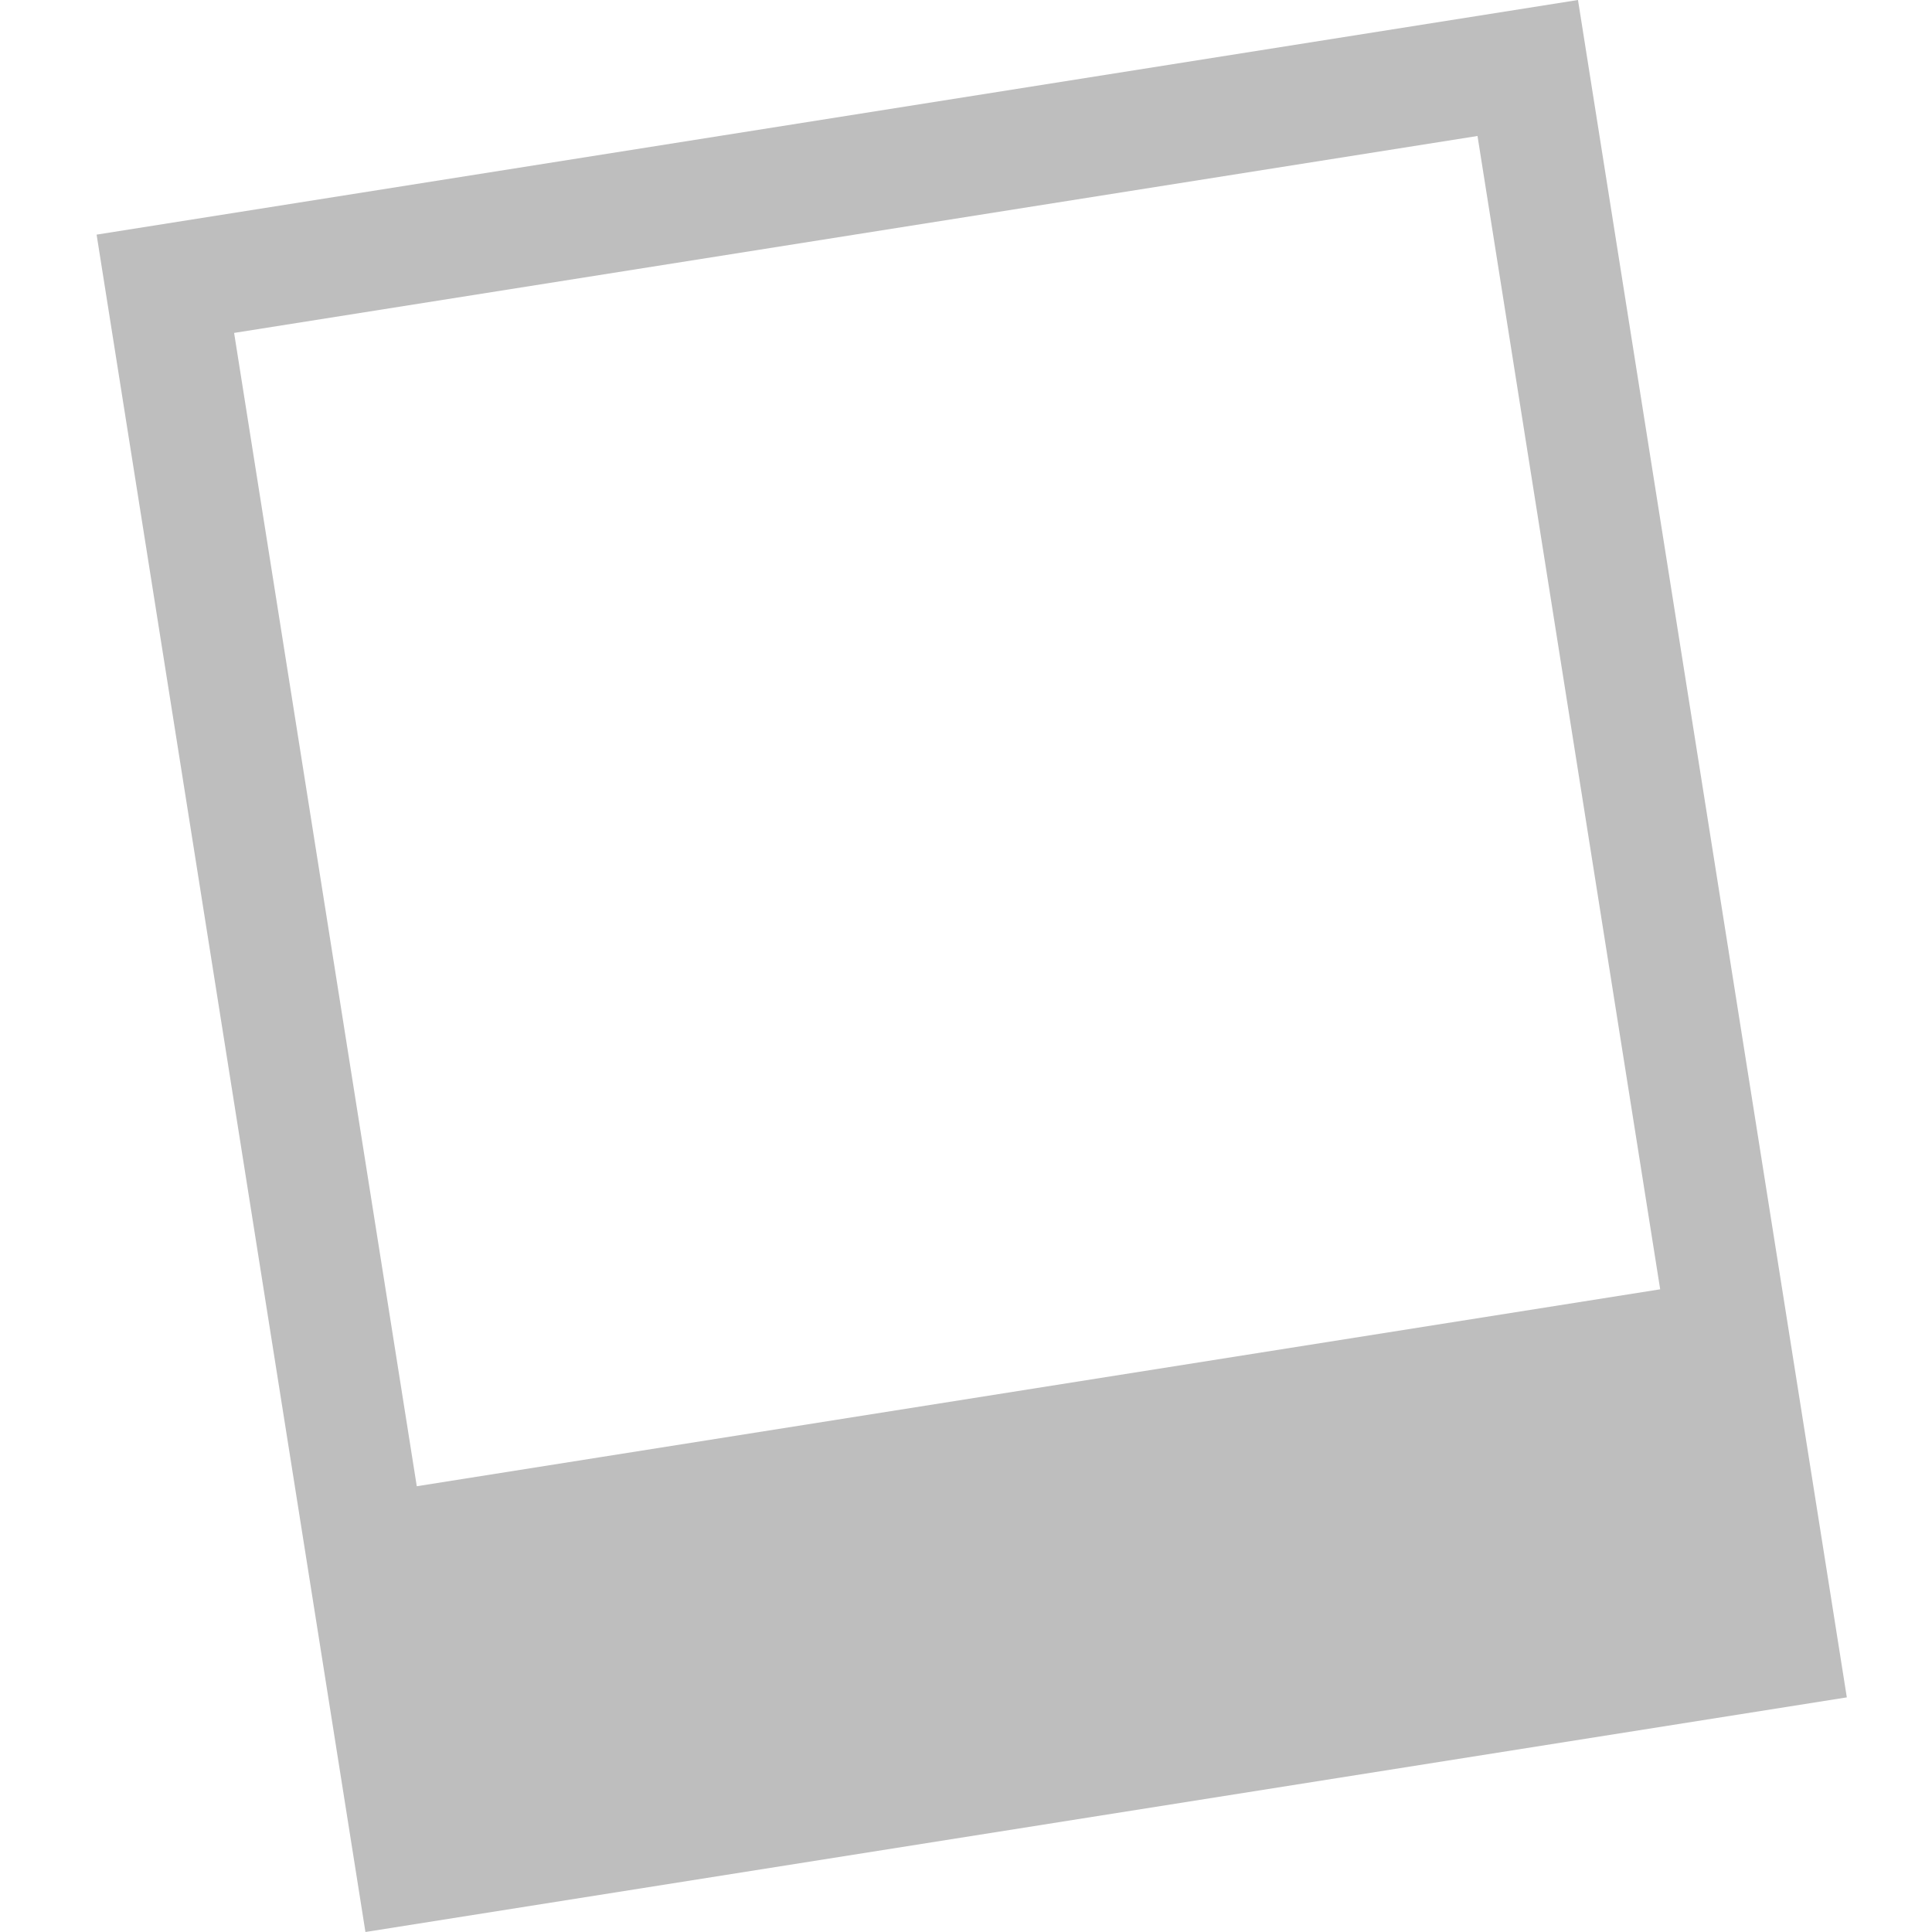
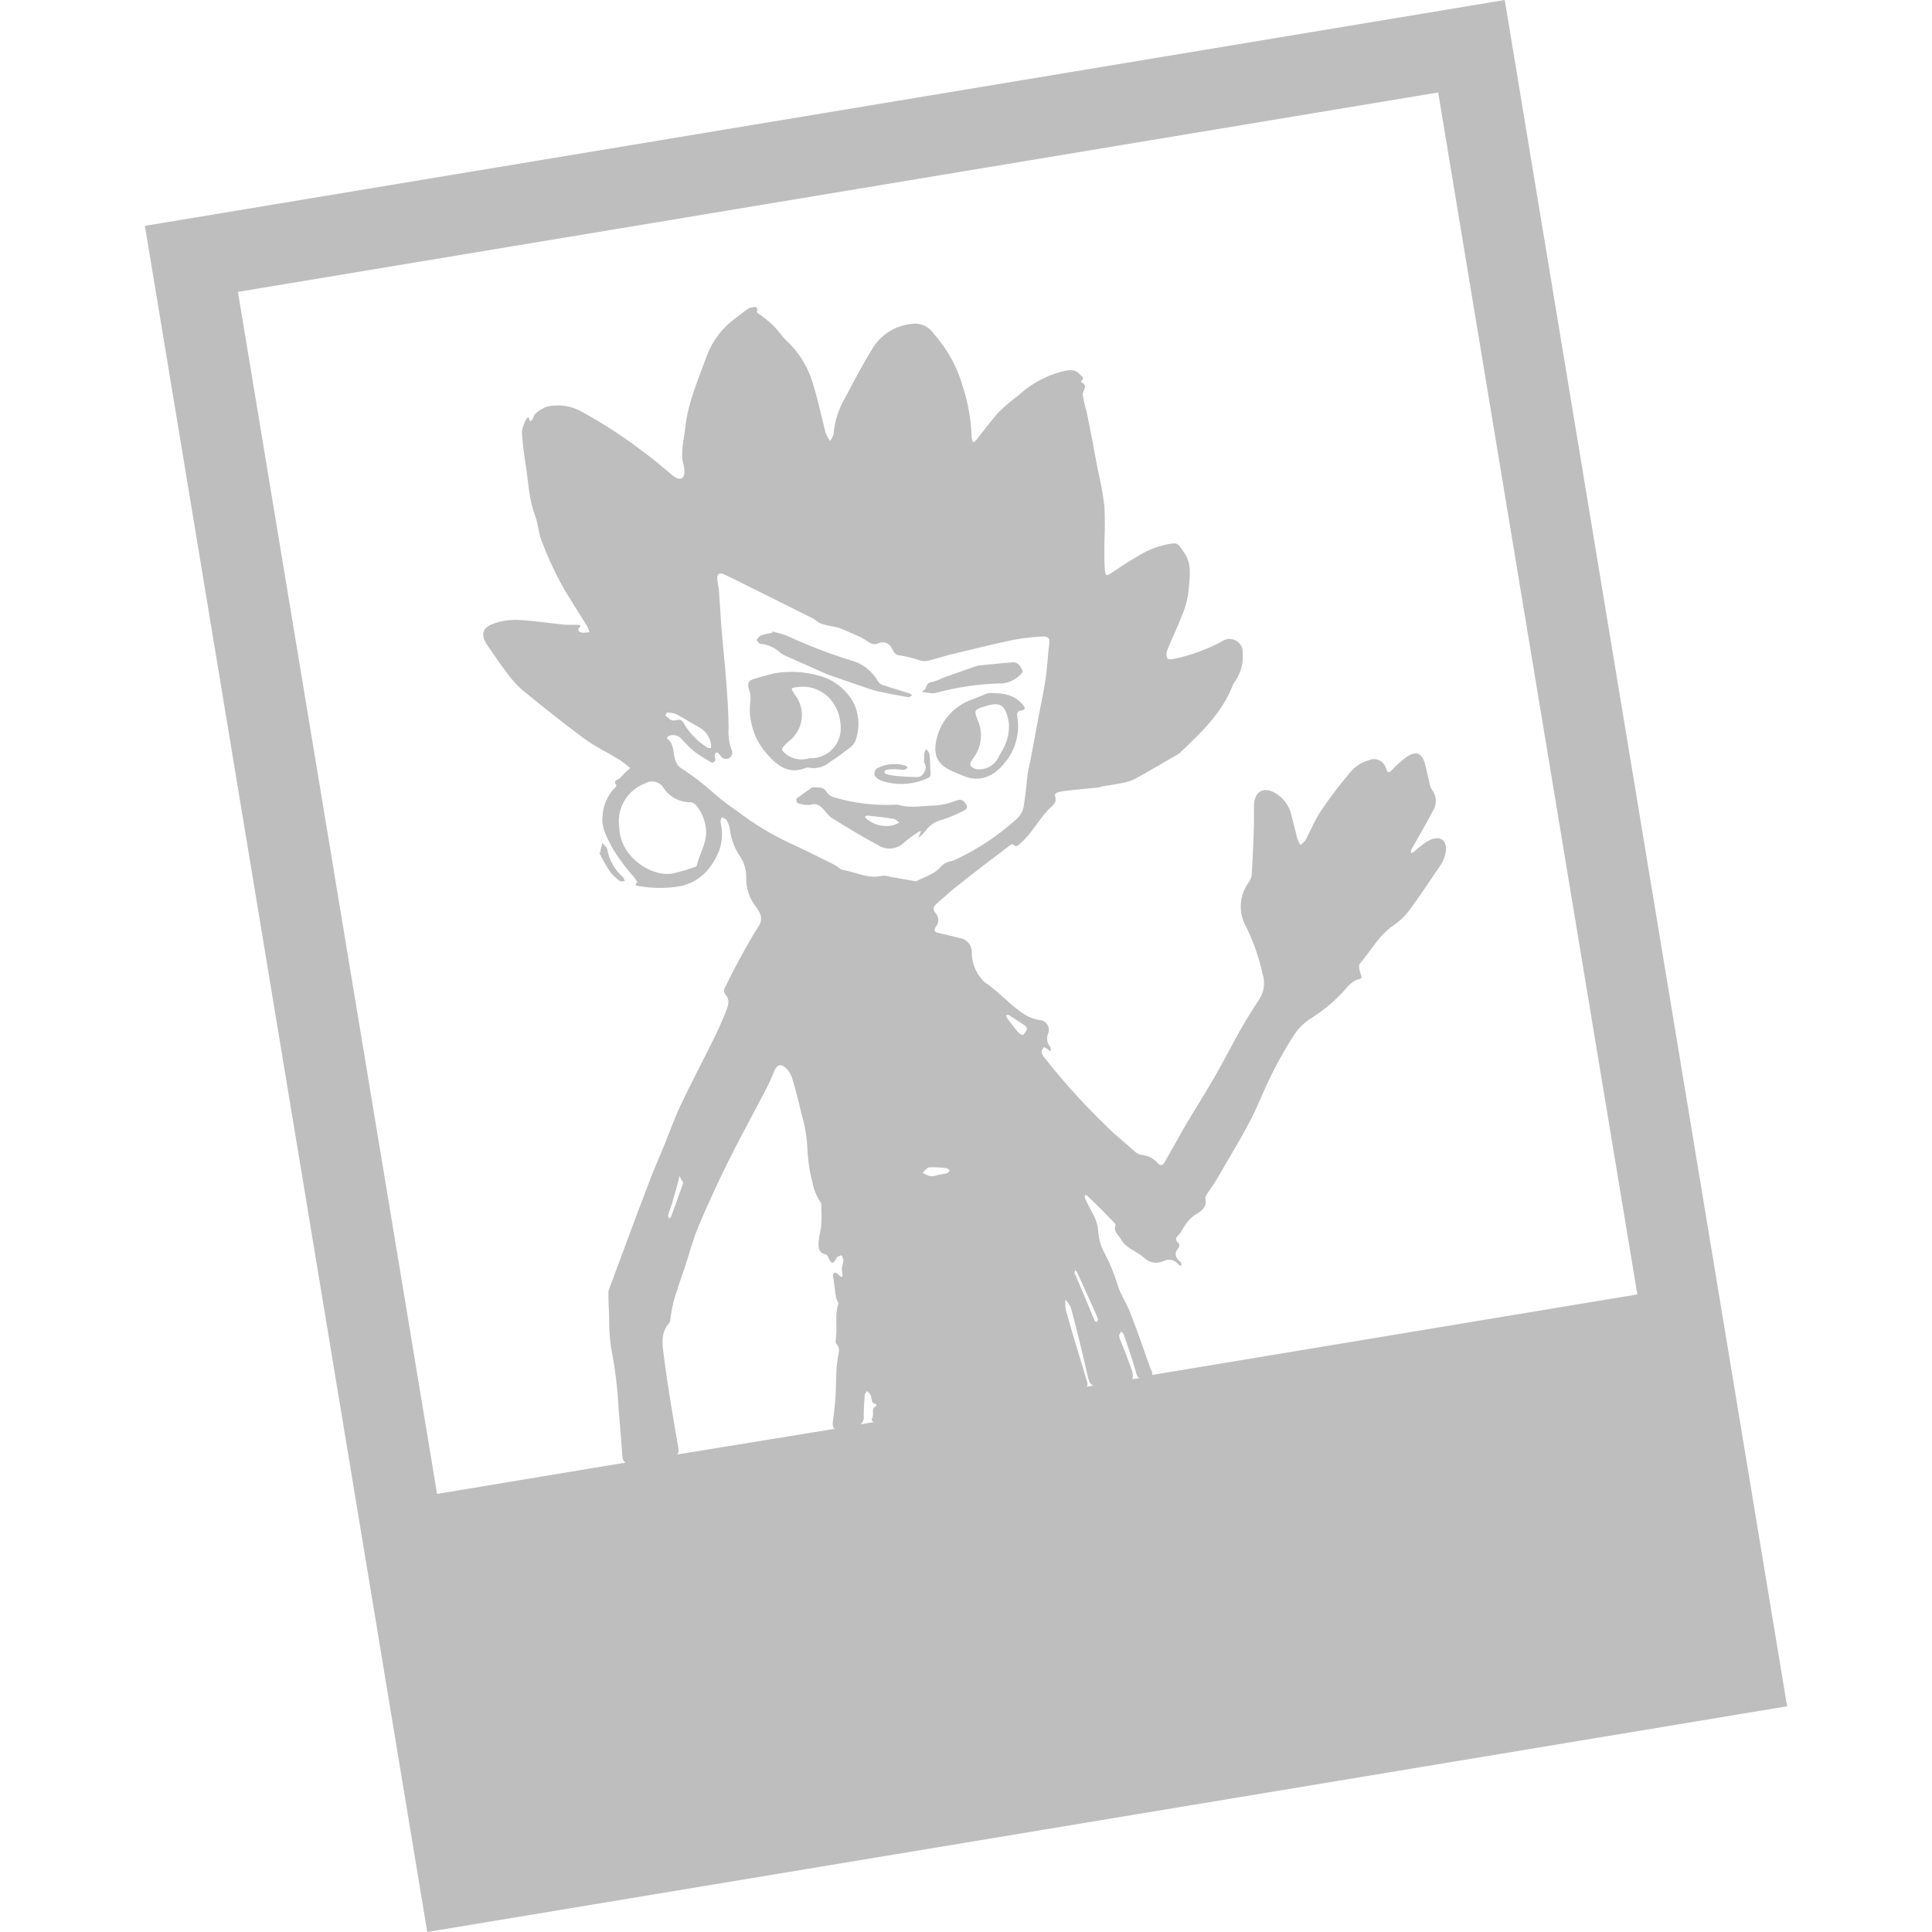
- <svg xmlns="http://www.w3.org/2000/svg" width="100" height="100" viewBox="0 0 100 100" version="1.1">
-   <g style="fill:#bebebe;fill-rule:evenodd;stroke:none" transform="matrix(0.6220322,0,0,0.6220336,4.421302,-0.09844252) translate(-140,-210) rotate(-9,1531.329,-759.2591)">
-     <path d="M 128.148,122.763 V 143 H 3.344 V 0 H 128.148 Z M 118.12,9.868 H 13.366 V 107.033 H 118.12 Z" />
+ <svg xmlns="http://www.w3.org/2000/svg" height="100" width="100" version="1.1" viewBox="0 0 100 100">
+   <defs>
+     <style>.cls-1{fill:#bebebe;}</style>
+   </defs>
+   <g transform="matrix(0.3681247,0,0,0.36865,7.5,63.12394)">
+     <path class="cls-1" d="m 111.03,20.48 q -0.41,-4 -0.79,-8.09 c -0.07,-0.79 -0.56,-1.63 0.25,-2.35 0,0 0,-0.27 -0.09,-0.41 l -1.36,-3.9 -0.27,-0.76 c -0.14,0.29 -0.29,0.59 -0.42,0.89 0,0.06 0,0.15 0.06,0.23 a 21.38,21.38 0 0 1 0.58,2.36 c 0.33,2.53 0.65,5.05 0.89,7.59 0.19,2.05 0.24,4.12 0.37,6.27 0.12,0.26 0.27,0.58 0.44,0.89 0,0.07 0.21,0.06 0.32,0.09 0,-0.57 0.89,-0.94 0.31,-1.67 a 2.22,2.22 0 0 1 -0.29,-1.14 z" />
+     <path class="cls-1" d="m 65.42,-48.8 a 6.36,6.36 0 0 0 1.4,1.28 c 0.14,0.11 0.43,0 0.66,0 -0.09,-0.19 -0.13,-0.45 -0.27,-0.57 a 6.59,6.59 0 0 1 -2.19,-3.86 c -0.08,-0.34 -0.45,-0.62 -0.69,-0.92 -0.09,0.35 -0.2,0.71 -0.28,1.07 a 0.69,0.69 0 0 0 0,0.24 l -0.16,0.08 a 28.84,28.84 0 0 0 1.53,2.68 z" />
+     <path class="cls-1" d="m 107.66,21.13 a 1.57,1.57 0 0 0 -0.32,0.41 2.32,2.32 0 0 0 0.1,2.28 c 0.29,0.42 0.6,0.84 0.9,1.26 0.1,-0.51 0.2,-1 0.25,-1.25 -0.27,-1 -0.45,-1.69 -0.65,-2.36 -0.04,-0.13 -0.18,-0.23 -0.28,-0.34 z" />
+     <path class="cls-1" d="m 115.83,-91.52 c 0.67,-2.9 1.11,-5.87 2.36,-8.62 a 18,18 0 0 0 0.85,-2.85 c 0,-0.11 -0.09,-0.26 -0.13,-0.4 -0.09,0.07 -0.21,0.13 -0.25,0.22 -0.53,1.32 -1.08,2.64 -1.57,4 -0.32,0.88 -0.55,1.78 -0.82,2.68 -0.16,0.52 -0.34,1 -0.46,1.56 -0.12,0.56 -0.19,1 -0.27,1.52 -0.11,0.7 -0.22,1.41 -0.33,2.16 l 0.3,0.43 a 3,3 0 0 0 0.32,-0.7 z" />
+     <path class="cls-1" d="m 91.09,-112.11 h 0.12 c 0.3,1.22 0.59,2.44 0.91,3.65 0,0.15 0.28,0.24 0.41,0.38 0.13,0.14 0.18,0.23 0.27,0.34 0,-0.15 0.11,-0.31 0.07,-0.44 -0.31,-1.22 -0.64,-2.43 -1,-3.64 -0.36,-1.21 -0.73,-2.53 -1.13,-3.78 -0.06,-0.18 -0.31,-0.29 -0.47,-0.44 a 3,3 0 0 0 0.07,0.52 c 0.23,1.12 0.49,2.26 0.75,3.41 z" />
+     <path class="cls-1" d="m 87.57,-65.25 c 1.39,1.54 2.94,2.76 5.23,1.88 a 1,1 0 0 1 0.59,-0.07 3.42,3.42 0 0 0 2.89,-0.79 c 1,-0.61 1.9,-1.29 2.81,-2 a 2.28,2.28 0 0 0 0.82,-1 6.85,6.85 0 0 0 -0.11,-5 7.71,7.71 0 0 0 -4.92,-4.1 14,14 0 0 0 -6.54,-0.33 c -0.89,0.24 -1.78,0.46 -2.66,0.74 -0.88,0.28 -1,0.62 -0.72,1.55 a 3.45,3.45 0 0 1 0.19,1.38 9.45,9.45 0 0 0 2.42,7.74 z m 2.32,-1.27 c 0.2,-0.19 0.38,-0.41 0.59,-0.59 a 4.61,4.61 0 0 0 0.94,-6.54 c -0.68,-1 -0.67,-1 0.49,-1.13 2.83,-0.35 5.83,1.76 5.93,5.71 a 4.19,4.19 0 0 1 -4.42,4.3 3.54,3.54 0 0 1 -3.34,-0.63 c -0.51,-0.4 -0.67,-0.69 -0.19,-1.12 z" />
+     <path class="cls-1" d="m 113.95,-58.78 a 10.38,10.38 0 0 1 -2.64,0.64 c -1.8,0 -3.62,0.45 -5.41,-0.1 a 1.24,1.24 0 0 0 -0.47,0 25.83,25.83 0 0 1 -8.39,-1 1.92,1.92 0 0 1 -1.16,-0.74 c -0.42,-0.81 -1.08,-0.68 -2.06,-0.71 -0.6,0.42 -1.42,1 -2.19,1.57 -0.09,0.07 0,0.6 0.08,0.62 a 3.75,3.75 0 0 0 1.85,0.27 c 1.08,-0.35 1.55,0.31 2.11,0.92 a 4.43,4.43 0 0 0 0.9,0.93 c 2.15,1.31 4.29,2.63 6.51,3.81 a 2.92,2.92 0 0 0 3.64,-0.35 18.76,18.76 0 0 1 2,-1.47 1.84,1.84 0 0 1 0.43,-0.17 l -0.21,0.48 c -0.06,0.14 -0.13,0.27 -0.2,0.4 a 1.25,1.25 0 0 0 0.38,-0.2 5.4,5.4 0 0 0 0.64,-0.71 4.11,4.11 0 0 1 2.43,-1.57 19.25,19.25 0 0 0 2.93,-1.25 c 0.7,-0.32 0.52,-0.75 0.1,-1.22 -0.42,-0.47 -0.8,-0.3 -1.27,-0.15 z m -8.77,3.45 c -0.06,0 -0.15,0 -0.12,0 a 4.31,4.31 0 0 1 -3.56,-0.9 1.28,1.28 0 0 1 -0.28,-0.36 c 0.13,0 0.26,-0.14 0.38,-0.13 1.22,0.13 2.44,0.26 3.64,0.46 0.3,0 0.56,0.34 0.84,0.52 z" />
+     <path class="cls-1" d="m 118.56,-73.92 c -0.72,0.29 -1.49,0.61 -2.26,0.91 a 7.65,7.65 0 0 0 -5,5.62 c -0.49,2.13 0.1,3.46 2.08,4.38 0.61,0.28 1.24,0.53 1.87,0.78 2.26,0.91 4.26,-0.14 5.58,-1.83 a 7.93,7.93 0 0 0 1.84,-6.48 c -0.08,-0.41 -0.09,-0.82 0.47,-0.91 0.87,-0.13 0.58,-0.52 0.21,-0.94 -1.29,-1.46 -3.01,-1.55 -4.79,-1.53 z m 2.15,7.78 c -0.24,0.46 -0.54,0.88 -0.76,1.35 a 3,3 0 0 1 -3,1.56 c -0.91,-0.21 -1.15,-0.7 -0.59,-1.39 a 5.3,5.3 0 0 0 0.68,-5.62 c -0.47,-1.23 -0.38,-1.37 0.88,-1.76 l 0.34,-0.1 c 2,-0.65 2.84,-0.16 3.23,2.5 a 6.67,6.67 0 0 1 -0.78,3.46 z" />
+     <path class="cls-1" d="m 86.54,-80.84 a 4.73,4.73 0 0 1 2.8,1.26 4.75,4.75 0 0 0 1.16,0.61 c 1.67,0.75 3.35,1.5 5,2.23 0.55,0.24 1.12,0.42 1.68,0.62 l 2.14,0.74 c 0.68,0.23 1.36,0.47 2,0.69 0.64,0.22 1.27,0.42 1.92,0.56 1.36,0.3 2.73,0.56 4.11,0.79 0.16,0 0.36,-0.19 0.55,-0.3 a 2.7,2.7 0 0 0 -0.5,-0.27 c -1.21,-0.38 -2.43,-0.73 -3.64,-1.13 a 1.43,1.43 0 0 1 -0.71,-0.57 6.13,6.13 0 0 0 -3.82,-2.91 72.18,72.18 0 0 1 -9,-3.47 17.79,17.79 0 0 0 -2,-0.58 v 0.18 a 14,14 0 0 0 -1.61,0.37 c -0.25,0.09 -0.42,0.41 -0.62,0.62 0.09,0.22 0.34,0.54 0.54,0.56 z" />
+     <path class="cls-1" d="m 111.22,-73.95 a 38,38 0 0 1 9.41,-1.33 4.31,4.31 0 0 0 2.71,-1.47 0.53,0.53 0 0 0 0,-0.43 c -0.26,-0.55 -0.59,-1.11 -1.3,-1.06 -1.51,0.11 -3,0.28 -4.93,0.46 -1.39,0.49 -3.15,1.09 -4.9,1.72 a 7.47,7.47 0 0 1 -1.66,0.62 c -0.83,0.07 -0.52,1 -1.16,1.19 0,0 -0.07,0.12 -0.11,0.18 0.42,0.06 0.83,0.13 1.25,0.16 a 1.87,1.87 0 0 0 0.69,-0.04 z" />
+     <path class="cls-1" d="m 108.62,-62.13 c -1,0 -1.9,-0.07 -2.85,-0.14 a 9.86,9.86 0 0 1 -1.52,-0.26 0.46,0.46 0 0 1 -0.26,-0.33 0.44,0.44 0 0 1 0.3,-0.29 5.45,5.45 0 0 1 1.07,-0.08 c 0.48,0 1,0.09 1.43,0.08 0.15,0 0.3,-0.2 0.45,-0.31 -0.1,-0.09 -0.2,-0.25 -0.32,-0.28 a 5.33,5.33 0 0 0 -4,0.4 1,1 0 0 0 -0.31,1 2,2 0 0 0 1.08,0.77 8.86,8.86 0 0 0 5.75,-0.14 c 1.08,-0.46 1.11,-0.33 1,-1.51 -0.08,-0.7 0,-1.42 -0.13,-2.11 0,-0.27 -0.31,-0.5 -0.47,-0.74 a 2.39,2.39 0 0 0 -0.28,0.69 c 0,0.43 0,0.87 0,1.3 h 0.09 a 3,3 0 0 1 0.14,0.57 c -0.08,0.78 -0.58,1.42 -1.17,1.38 z" />
+     <path class="cls-1" d="m 99.82,-21.63 a 9.6,9.6 0 0 1 -0.78,-2.87 23.64,23.64 0 0 0 -1,-6.44 c -0.06,-0.24 -0.38,-0.41 -0.58,-0.61 -0.12,0.24 -0.35,0.5 -0.33,0.73 0.16,1.6 0.41,3.19 0.55,4.79 0.19,2.33 1.29,4.52 1.06,6.92 0,0.15 0.17,0.33 0.26,0.49 0.15,-0.16 0.31,-0.31 0.45,-0.48 0.14,-0.17 -0.05,-1.08 0.46,-0.16 0.06,0.1 0.22,0.16 0.33,0.23 0,-0.1 0.14,-0.21 0.14,-0.31 0,-0.28 0,-0.56 -0.07,-1 -0.07,-0.44 -0.33,-0.81 -0.49,-1.29 z" />
+     <path class="cls-1" d="m 164.07,-42.52 c 0,0.07 0.1,0.17 0.16,0.26 0.08,-0.08 0.23,-0.16 0.23,-0.23 0,-0.47 -0.05,-0.94 -0.08,-1.41 l 0.15,-0.09 c -0.29,-0.65 -0.57,-1.32 -0.91,-2 0,-0.07 -0.55,-0.06 -0.62,0.06 a 2.5,2.5 0 0 0 0.43,2.29 c 0.48,0.3 0.79,0.53 0.64,1.12 z" />
+     <path class="cls-1" d="m 191.2,-171.23 -191.2,31.71 39.7,239.55 191.2,-31.69 z M 73.56,-0.62 c 0.16,-0.57 0.4,-1.11 0.57,-1.68 0.31,-1.05 0.6,-2.1 0.89,-3.16 0.06,-0.22 0.09,-0.46 0.13,-0.68 0.11,0.21 0.21,0.42 0.32,0.62 a 3.21,3.21 0 0 0 0.21,0.3 c 0,0 0,0.08 0,0.11 q -0.82,2.34 -1.68,4.66 c 0,0.12 -0.2,0.21 -0.31,0.31 -0.04,-0.16 -0.17,-0.38 -0.13,-0.48 z M 74.81,32.99 c 0.23,-0.19 0.27,-0.5 0.18,-1 -0.72,-4.21 -1.46,-8.42 -2,-12.65 -0.2,-1.59 -0.58,-3.35 0.71,-4.79 a 1,1 0 0 0 0.18,-0.56 22,22 0 0 1 0.45,-2.45 c 0.48,-1.62 1,-3.2 1.58,-4.8 0.63,-1.93 1.14,-3.91 1.92,-5.77 1.27,-3 2.66,-6.06 4.13,-9 1.74,-3.5 3.63,-6.92 5.43,-10.38 0.42,-0.8 0.77,-1.63 1.11,-2.46 0.34,-0.83 0.94,-1.09 1.63,-0.4 a 3.45,3.45 0 0 1 0.87,1.39 c 0.49,1.64 0.93,3.3 1.3,5 a 19.21,19.21 0 0 1 0.84,4.8 23.32,23.32 0 0 0 0.75,5 7.47,7.47 0 0 0 1.08,2.62 0.59,0.59 0 0 1 0.13,0.33 c 0,0.9 0.09,1.81 0,2.72 0,0.75 -0.28,1.49 -0.34,2.24 -0.06,0.75 -0.25,1.81 1,2.08 0.12,0 0.24,0.22 0.3,0.35 0.34,0.78 0.66,1.27 1.19,0.11 0.08,-0.19 0.45,-0.24 0.69,-0.36 a 2,2 0 0 1 0.27,0.71 c 0,0.5 -0.3,1 -0.2,1.49 0.24,1.11 0,1 -0.68,0.37 -0.25,-0.22 -0.63,-0.16 -0.56,0.37 0.13,1 0.24,2 0.4,2.94 0,0.34 0.39,0.72 0.31,1 -0.5,1.55 -0.1,3.14 -0.32,4.7 0,0.26 -0.09,0.67 0,0.8 0.71,0.64 0.34,1.37 0.26,2.08 -0.06,0.55 -0.16,1.09 -0.18,1.64 -0.07,1.32 -0.06,2.64 -0.15,4 -0.08,1.15 -0.24,2.3 -0.38,3.44 0,0.46 0.05,0.73 0.35,0.82 z m -1.35,-104.17 a 3.15,3.15 0 0 1 1.27,0.23 c 1.13,0.6 2.2,1.3 3.32,1.91 a 3.15,3.15 0 0 1 1.54,2.3 2.54,2.54 0 0 1 0,0.55 c -0.18,0 -0.41,0 -0.54,-0.1 a 10,10 0 0 1 -3.05,-3 c -0.48,-0.88 -0.65,-1 -1.39,-0.81 -0.74,0.19 -1,-0.41 -1.44,-0.66 0.08,-0.12 0.17,-0.43 0.29,-0.42 z m -3.12,9.94 a 1.88,1.88 0 0 1 2.59,0.65 4.48,4.48 0 0 0 3.53,2 1.28,1.28 0 0 1 1,0.36 6.28,6.28 0 0 1 1.46,3.93 c -0.06,1.66 -0.93,3 -1.32,4.57 a 0.3,0.3 0 0 1 -0.15,0.18 22.52,22.52 0 0 1 -3.46,1 c -3,0.36 -7.18,-2.49 -7.28,-6.44 a 5.67,5.67 0 0 1 3.63,-6.25 z m 4.92,-2.23 a 2.19,2.19 0 0 1 -0.7,-1.08 c -0.34,-1 -0.08,-2.25 -1.17,-3 a 0.64,0.64 0 0 1 0.18,-0.31 1.57,1.57 0 0 1 1.91,0.41 19.57,19.57 0 0 0 1.78,1.75 23.93,23.93 0 0 0 2.5,1.58 c 0.06,0 0.4,-0.21 0.44,-0.37 0.04,-0.16 -0.11,-0.46 -0.09,-0.69 0.02,-0.23 0.18,-0.3 0.28,-0.45 a 2.27,2.27 0 0 1 0.35,0.26 c 0.19,0.2 0.32,0.5 0.55,0.59 a 0.88,0.88 0 0 0 1.18,-1.21 7.55,7.55 0 0 1 -0.4,-3 c 0,-2.22 -0.18,-4.44 -0.34,-6.66 -0.16,-2.22 -0.43,-4.59 -0.62,-6.88 -0.15,-1.78 -0.23,-3.56 -0.37,-5.34 0,-0.67 -0.18,-1.33 -0.26,-2 -0.08,-0.67 0.21,-1.06 0.94,-0.72 1.52,0.7 3,1.46 4.51,2.21 q 4,2 7.92,3.94 c 0.43,0.21 0.77,0.59 1.21,0.77 a 10.74,10.74 0 0 0 1.51,0.37 5.78,5.78 0 0 1 1,0.22 c 1,0.38 1.9,0.8 2.84,1.21 a 6.49,6.49 0 0 1 1,0.56 c 0.56,0.39 1,0.74 1.82,0.36 a 1.37,1.37 0 0 1 1.79,0.77 c 0.19,0.37 0.53,0.9 0.84,0.92 a 17.47,17.47 0 0 1 3.28,0.81 2.48,2.48 0 0 0 1.2,-0.07 c 0.92,-0.23 1.82,-0.53 2.74,-0.76 3,-0.72 6,-1.48 9.08,-2.12 a 31.64,31.64 0 0 1 4.13,-0.47 c 0.57,0 1,0.19 0.87,0.95 -0.21,1.62 -0.27,3.26 -0.5,4.87 -0.27,1.82 -0.65,3.61 -1,5.41 -0.38,2 -0.75,4.08 -1.14,6.12 -0.12,0.61 -0.3,1.21 -0.38,1.83 -0.21,1.59 -0.31,3.21 -0.6,4.79 a 3.1,3.1 0 0 1 -1,1.68 34.65,34.65 0 0 1 -8.43,5.62 2.5,2.5 0 0 1 -0.54,0.23 2.82,2.82 0 0 0 -1.82,1 c -0.83,0.91 -2.23,1.3 -3.32,1.88 l -3.67,-0.64 a 2.87,2.87 0 0 0 -1.06,-0.14 c -2,0.49 -3.69,-0.51 -5.52,-0.81 -0.43,-0.07 -0.78,-0.51 -1.21,-0.72 -2,-1 -4,-2 -6,-2.92 a 40.11,40.11 0 0 1 -7.77,-4.68 31.33,31.33 0 0 1 -3.1,-2.37 36,36 0 0 0 -4.85,-3.7 z m 36.18,57.23 a 3.25,3.25 0 0 1 -1,0.15 4.43,4.43 0 0 1 -1.1,-0.48 c 0.31,-0.26 0.61,-0.73 0.94,-0.76 a 13.41,13.41 0 0 1 2.45,0.12 c 0.15,0 0.29,0.22 0.43,0.34 -0.13,0.13 -0.24,0.33 -0.4,0.38 -0.41,0.11 -0.85,0.15 -1.28,0.22 z m -10.83,35 a 1.21,1.21 0 0 0 0.46,-1.12 c 0,-1 0.06,-2 0.14,-3 0,-0.2 0.22,-0.38 0.33,-0.57 a 4.81,4.81 0 0 1 0.44,0.47 c 0.31,0.44 0,1.28 0.85,1.38 a 0.65,0.65 0 0 1 0,0.28 c -0.81,0.3 -0.25,1.07 -0.54,1.58 -0.19,0.35 -0.06,0.58 0.24,0.64 z m 20.52,-57.49 c 0.1,0 0.24,0 0.31,0 0.8,0.5 1.59,1 2.37,1.55 0.08,0.06 0.11,0.2 0.23,0.41 a 3.33,3.33 0 0 1 -0.51,0.81 c -0.09,0.08 -0.52,-0.07 -0.66,-0.23 -0.59,-0.69 -1.13,-1.41 -1.67,-2.13 -0.09,-0.12 -0.06,-0.3 -0.08,-0.45 z m 11.28,52.21 c 0.15,-0.15 0.17,-0.37 0.07,-0.71 -1,-3.35 -2.06,-6.71 -3,-10.08 a 6.25,6.25 0 0 1 -0.06,-1.44 4.08,4.08 0 0 1 0.8,1.19 c 0.77,2.93 1.51,5.88 2.18,8.84 0.31,1.39 0.45,1.93 1,2 z m -1.7,-16 c 0,-0.06 0.07,-0.23 0.12,-0.38 a 1.67,1.67 0 0 1 0.26,0.35 q 1.38,3 2.74,6.06 a 2.29,2.29 0 0 1 0.18,0.56 0.33,0.33 0 0 1 -0.17,0.27 0.34,0.34 0 0 1 -0.29,-0.12 c -0.94,-2.26 -1.87,-4.47 -2.84,-6.74 z m 8.14,14.94 a 2.53,2.53 0 0 0 -0.07,-1.25 c -0.48,-1.37 -1,-2.72 -1.56,-4.08 a 2.37,2.37 0 0 1 -0.24,-0.8 c 0,-0.19 0.21,-0.38 0.32,-0.58 0.12,0.15 0.29,0.28 0.34,0.45 0.59,1.77 1.23,3.52 1.72,5.31 0.12,0.45 0.23,0.69 0.48,0.79 z m 2.54,-1.48 c -0.92,-2.63 -1.84,-5.27 -2.85,-7.87 -0.54,-1.39 -1.44,-2.67 -1.84,-4.09 a 24.17,24.17 0 0 0 -1.77,-4.27 7.16,7.16 0 0 1 -0.88,-2.92 5.78,5.78 0 0 0 -0.75,-2.57 C 132.9,-1.52 132.52,-2.27 132.16,-3.02 c 0,-0.1 0,-0.27 0,-0.41 0.11,0 0.26,0 0.33,0.08 l 1.72,1.66 c 0.64,0.64 1.28,1.29 1.91,1.95 0.15,0.16 0.4,0.41 0.36,0.53 -0.35,0.91 0.43,1.36 0.78,2 0.72,1.3 2.22,1.65 3.23,2.58 a 2.41,2.41 0 0 0 2.66,0.49 1.65,1.65 0 0 1 2.18,0.47 c 0.09,0.1 0.27,0.11 0.41,0.16 0,-0.18 0,-0.43 -0.11,-0.52 -0.72,-0.58 -1,-1.19 -0.29,-2 0.12,-0.13 0.13,-0.58 0,-0.66 -0.75,-0.59 -0.17,-0.93 0.18,-1.35 0.22,-0.27 0.36,-0.62 0.57,-0.9 a 5.37,5.37 0 0 1 1.45,-1.65 c 0.75,-0.47 1.89,-1 1.57,-2.39 -0.05,-0.21 0.17,-0.51 0.31,-0.74 0.34,-0.52 0.73,-1 1.05,-1.55 0.57,-0.92 1.1,-1.85 1.63,-2.78 1.17,-2 2.39,-4 3.46,-6.12 1.07,-2.12 1.81,-4.08 2.8,-6.08 a 58.83,58.83 0 0 1 3,-5.33 8,8 0 0 1 2.39,-2.54 22.46,22.46 0 0 0 4.53,-3.65 c 0.72,-0.75 1.31,-1.74 2.49,-2 0.44,-0.09 0.28,-0.39 0.16,-0.74 -0.12,-0.35 -0.34,-1.14 -0.12,-1.39 1.56,-1.8 2.68,-4 4.71,-5.38 a 9,9 0 0 0 2.16,-2 c 1.57,-2.12 3,-4.29 4.5,-6.49 a 4.66,4.66 0 0 0 0.73,-1.87 c 0.23,-1.56 -0.74,-2.3 -2.17,-1.68 a 7.22,7.22 0 0 0 -1.39,0.91 c -0.35,0.26 -0.67,0.57 -1,0.84 a 1.33,1.33 0 0 1 -0.32,0.11 1.21,1.21 0 0 1 0,-0.42 3.88,3.88 0 0 1 0.3,-0.52 c 0.95,-1.7 1.95,-3.38 2.84,-5.11 a 2.55,2.55 0 0 0 -0.2,-2.84 2.36,2.36 0 0 1 -0.34,-0.87 c -0.23,-0.93 -0.39,-1.87 -0.65,-2.79 -0.43,-1.48 -1.22,-1.83 -2.49,-1 a 13.11,13.11 0 0 0 -2.14,1.88 c -0.46,0.47 -0.6,0.47 -0.84,-0.18 a 1.74,1.74 0 0 0 -2.37,-1.2 5.39,5.39 0 0 0 -2.34,1.34 58.67,58.67 0 0 0 -4.37,5.68 c -0.89,1.3 -1.47,2.8 -2.23,4.19 a 3.29,3.29 0 0 1 -0.73,0.71 3.86,3.86 0 0 1 -0.41,-0.81 c -0.31,-1.15 -0.57,-2.33 -0.88,-3.48 a 4.76,4.76 0 0 0 -2.24,-3 c -1.6,-0.94 -2.87,-0.27 -3,1.58 0,1 0,1.91 0,2.87 -0.08,2.35 -0.17,4.71 -0.32,7.06 a 2.21,2.21 0 0 1 -0.5,1.13 5.75,5.75 0 0 0 -0.54,5.63 28.9,28.9 0 0 1 2.59,7.19 4.09,4.09 0 0 1 -0.41,3.36 c -0.9,1.4 -1.8,2.79 -2.62,4.23 -1.24,2.19 -2.37,4.43 -3.62,6.61 -1.25,2.18 -2.67,4.41 -4,6.63 -1.06,1.82 -2.07,3.67 -3.12,5.5 -0.26,0.46 -0.59,0.65 -1,0.16 a 3.38,3.38 0 0 0 -2.27,-1.15 1.7,1.7 0 0 1 -0.85,-0.39 c -1,-0.87 -2,-1.77 -3.07,-2.67 a 95.64,95.64 0 0 1 -9.64,-10.48 2.12,2.12 0 0 1 -0.51,-0.91 c 0,-0.2 0.22,-0.46 0.34,-0.69 0.18,0.1 0.37,0.19 0.54,0.3 0.17,0.11 0.28,0.21 0.42,0.32 0,-0.22 0.05,-0.48 -0.06,-0.64 a 1.76,1.76 0 0 1 -0.34,-1.78 1.39,1.39 0 0 0 -1.21,-2 5.62,5.62 0 0 1 -1.88,-0.66 c -2.16,-1.31 -3.76,-3.34 -5.89,-4.71 -0.1,-0.06 -0.15,-0.18 -0.23,-0.27 a 5.57,5.57 0 0 1 -1.48,-3.81 2,2 0 0 0 -1.74,-2.06 c -1,-0.23 -1.93,-0.5 -2.9,-0.7 -0.59,-0.12 -0.77,-0.34 -0.42,-0.88 a 1.44,1.44 0 0 0 0,-1.88 c -0.52,-0.59 -0.33,-1 0.17,-1.41 0.88,-0.75 1.72,-1.56 2.63,-2.27 2.51,-2 5,-3.9 7.58,-5.84 0.36,-0.28 0.38,-0.22 0.8,0.07 0.08,0.06 0.35,-0.06 0.47,-0.16 a 12.51,12.51 0 0 0 1.27,-1.25 c 0.63,-0.76 1.19,-1.58 1.79,-2.36 a 14.79,14.79 0 0 1 1,-1.23 c 0.56,-0.61 1.49,-1 1,-2.13 0,-0.06 0.18,-0.32 0.32,-0.37 a 5.31,5.31 0 0 1 1,-0.23 c 1.7,-0.19 3.41,-0.36 5.12,-0.53 v -0.08 c 1.07,-0.17 2.14,-0.32 3.19,-0.54 a 6.13,6.13 0 0 0 1.69,-0.57 c 1.85,-1 3.67,-2.09 5.49,-3.14 a 3.85,3.85 0 0 0 0.8,-0.5 c 3,-2.85 6,-5.66 7.5,-9.66 a 2.7,2.7 0 0 1 0.33,-0.5 6.12,6.12 0 0 0 1,-3.88 1.85,1.85 0 0 0 -2.9,-1.62 24.92,24.92 0 0 1 -6.72,2.46 c -0.3,0.08 -0.89,0.08 -1,-0.06 a 1.6,1.6 0 0 1 0,-1.14 c 0.73,-1.8 1.58,-3.54 2.27,-5.35 a 11.67,11.67 0 0 0 0.75,-3.23 c 0.14,-1.78 0.52,-3.58 -0.73,-5.27 -0.62,-0.83 -0.71,-1.3 -1.73,-1.12 a 12.1,12.1 0 0 0 -3.32,1 c -1.7,0.87 -3.3,1.93 -4.91,3 -0.93,0.6 -1,0.61 -1.11,-0.43 -0.08,-1.28 -0.05,-2.56 -0.05,-3.84 a 49.08,49.08 0 0 0 0,-5 49.69,49.69 0 0 0 -0.93,-5.13 c -0.52,-2.71 -1,-5.42 -1.57,-8.12 a 20.91,20.91 0 0 1 -0.55,-2.41 c 0,-0.58 0.85,-1.26 -0.22,-1.74 0,0 0,-0.18 0.05,-0.21 0.5,-0.39 0.06,-0.56 -0.16,-0.82 -0.77,-0.91 -1.7,-0.67 -2.66,-0.45 a 14.47,14.47 0 0 0 -6.1,3.38 28.42,28.42 0 0 0 -2.64,2.22 c -1.15,1.25 -2.15,2.64 -3.23,4 a 2.22,2.22 0 0 1 -0.45,0.34 2.19,2.19 0 0 1 -0.2,-0.63 25.57,25.57 0 0 0 -1.22,-7.13 19,19 0 0 0 -4.1,-7.49 3.2,3.2 0 0 0 -2.5,-1.43 7.26,7.26 0 0 0 -6.16,3.54 c -1.36,2.2 -2.57,4.5 -3.77,6.8 a 11.68,11.68 0 0 0 -1.67,5.19 3.36,3.36 0 0 1 -0.49,0.95 5.45,5.45 0 0 1 -0.63,-1.16 c -0.57,-2.15 -1,-4.35 -1.67,-6.49 a 13.18,13.18 0 0 0 -3.7,-6.31 c -0.71,-0.63 -1.22,-1.48 -1.89,-2.15 a 14.9,14.9 0 0 0 -2,-1.65 c -0.41,-0.28 -0.45,-0.2 -0.34,-0.73 0,-0.09 -0.14,-0.32 -0.21,-0.32 a 2.22,2.22 0 0 0 -1,0.18 c -0.69,0.44 -1.33,1 -2,1.49 a 11.44,11.44 0 0 0 -3.86,5.08 c -1.19,3.33 -2.68,6.58 -3.06,10.18 -0.19,1.78 -0.74,3.52 -0.22,5.32 a 3.08,3.08 0 0 1 0.1,0.95 c 0,0.85 -0.57,1.14 -1.29,0.72 a 6.16,6.16 0 0 1 -0.75,-0.6 c -1.21,-1 -2.37,-2 -3.64,-2.92 a 67.9,67.9 0 0 0 -8.72,-5.68 6.68,6.68 0 0 0 -5,-0.71 4.86,4.86 0 0 0 -1.59,1 c -0.22,0.18 -0.23,0.61 -0.44,0.83 -0.53,0.57 -0.24,-0.45 -0.57,-0.32 a 0.4,0.4 0 0 0 -0.19,0.14 5.15,5.15 0 0 0 -0.67,1.84 44.4,44.4 0 0 0 0.56,4.74 c 0.37,2.35 0.42,4.75 1.29,7 0.46,1.2 0.48,2.57 1,3.76 a 46.22,46.22 0 0 0 2.54,5.6 c 1.16,2.13 2.53,4.15 3.8,6.22 a 4.22,4.22 0 0 1 0.31,0.82 7,7 0 0 1 -0.91,0.09 0.9,0.9 0 0 1 -0.55,-0.2 c -0.09,-0.08 -0.13,-0.39 -0.07,-0.43 0.6,-0.44 0.11,-0.47 -0.19,-0.49 -0.56,0 -1.12,0 -1.67,0 -2.27,-0.23 -4.53,-0.58 -6.8,-0.69 a 9.19,9.19 0 0 0 -3.27,0.53 c -1.61,0.54 -1.88,1.6 -0.91,3 0.97,1.4 1.75,2.57 2.69,3.81 a 14.69,14.69 0 0 0 2.22,2.49 c 2.84,2.32 5.71,4.62 8.67,6.8 1.56,1.15 3.35,2 5,3 a 18.65,18.65 0 0 1 1.53,1.16 19.16,19.16 0 0 0 -1.44,1.41 c -0.24,0.28 -1.08,0.33 -0.51,1 0,0 0,0.21 -0.12,0.28 a 6.25,6.25 0 0 0 -1.83,4.13 c -0.17,1.76 0.76,3.14 1.44,4.52 a 27,27 0 0 0 3,4 c 0.18,0.23 0.49,0.65 0.43,0.71 -0.42,0.46 -0.14,0.48 0.26,0.54 a 17.36,17.36 0 0 0 5.48,0.07 c 3,-0.5 4.67,-2.42 5.78,-5 a 6.93,6.93 0 0 0 0.21,-4 2,2 0 0 1 0.15,-0.73 c 0.23,0.12 0.57,0.18 0.68,0.37 a 3.5,3.5 0 0 1 0.48,1.32 8.41,8.41 0 0 0 1.42,3.78 5.12,5.12 0 0 1 0.87,3 6.52,6.52 0 0 0 1.3,4 c 0.75,1 1.15,1.76 0.39,2.93 -1,1.53 -1.86,3.13 -2.74,4.73 -0.7,1.28 -1.36,2.6 -2,3.92 a 0.85,0.85 0 0 0 0.09,0.78 c 0.78,0.81 0.4,1.68 0.1,2.47 -0.52,1.34 -1.13,2.64 -1.76,3.93 -1.54,3.11 -3.16,6.18 -4.65,9.32 -0.85,1.79 -1.5,3.68 -2.26,5.53 -0.61,1.5 -1.28,3 -1.86,4.48 -1.22,3.16 -2.4,6.34 -3.59,9.52 -0.78,2.09 -1.56,4.17 -2.33,6.27 a 1.39,1.39 0 0 0 -0.06,0.58 c 0,1.08 0.06,2.15 0.11,3.23 a 25.31,25.31 0 0 0 0.26,4.28 59.88,59.88 0 0 1 1.06,8.53 c 0.17,2.23 0.36,4.46 0.54,6.69 0,0.49 0.16,0.81 0.47,0.94 l -26.53,4.4 -28,-168.77 168.76,-28 28,168.76 -68.29,11.32 c 0.27,-0.17 -0.04,-0.61 -0.16,-0.94 z" />
  </g>
</svg>
